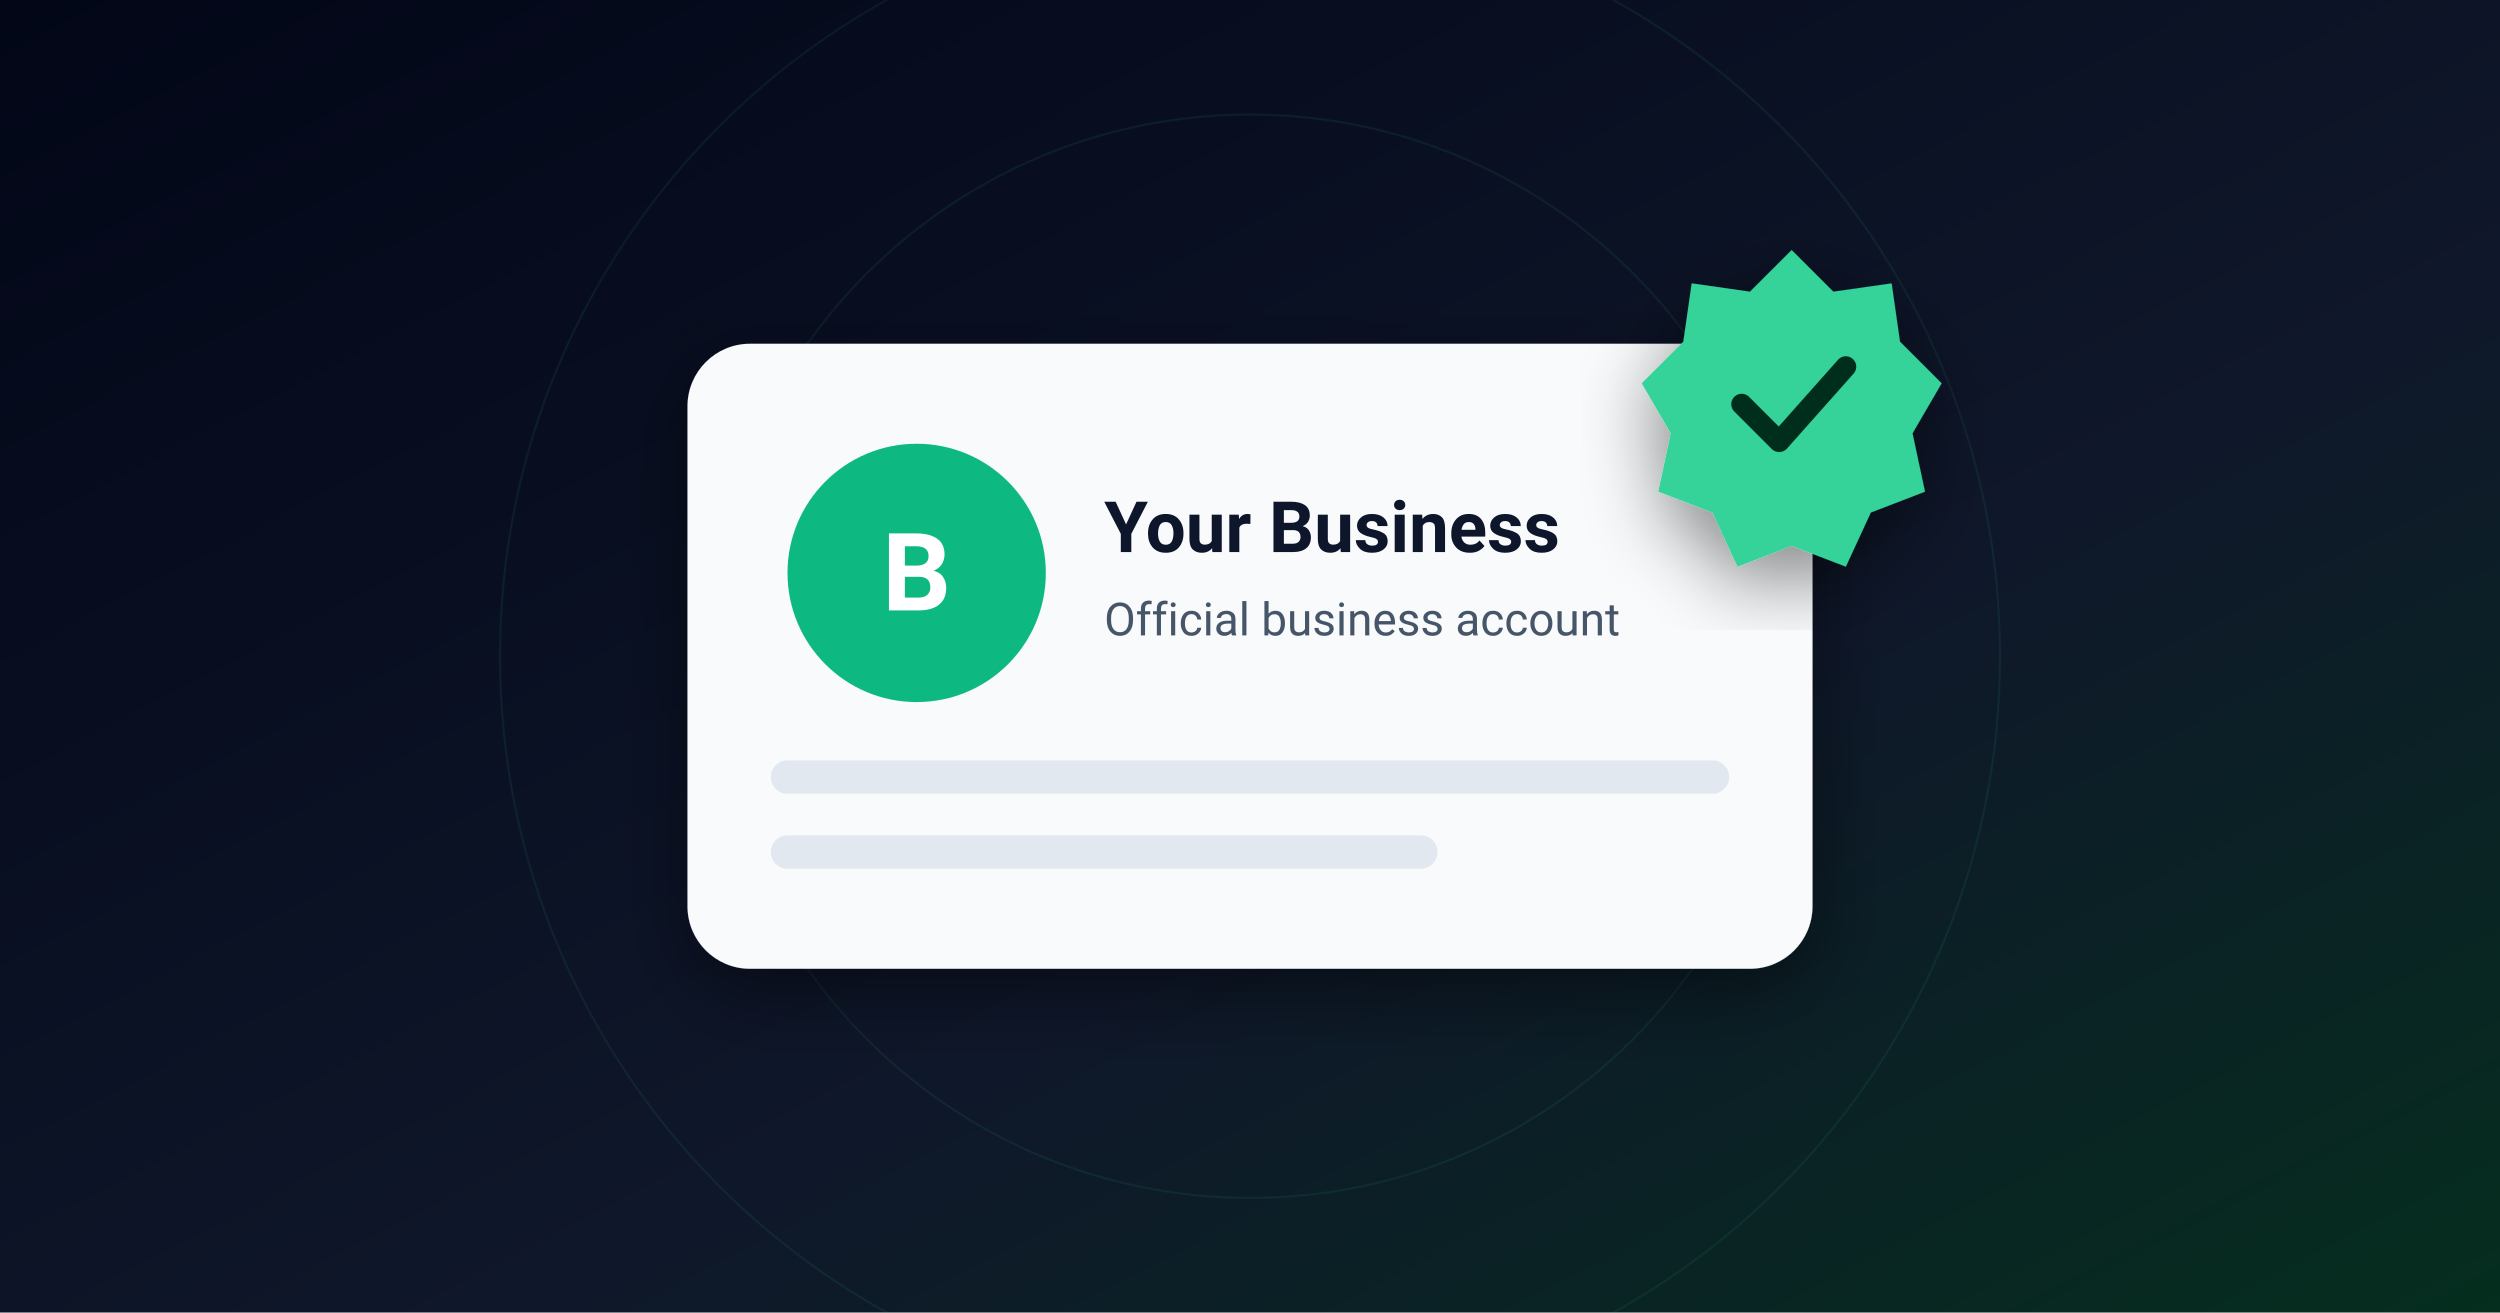
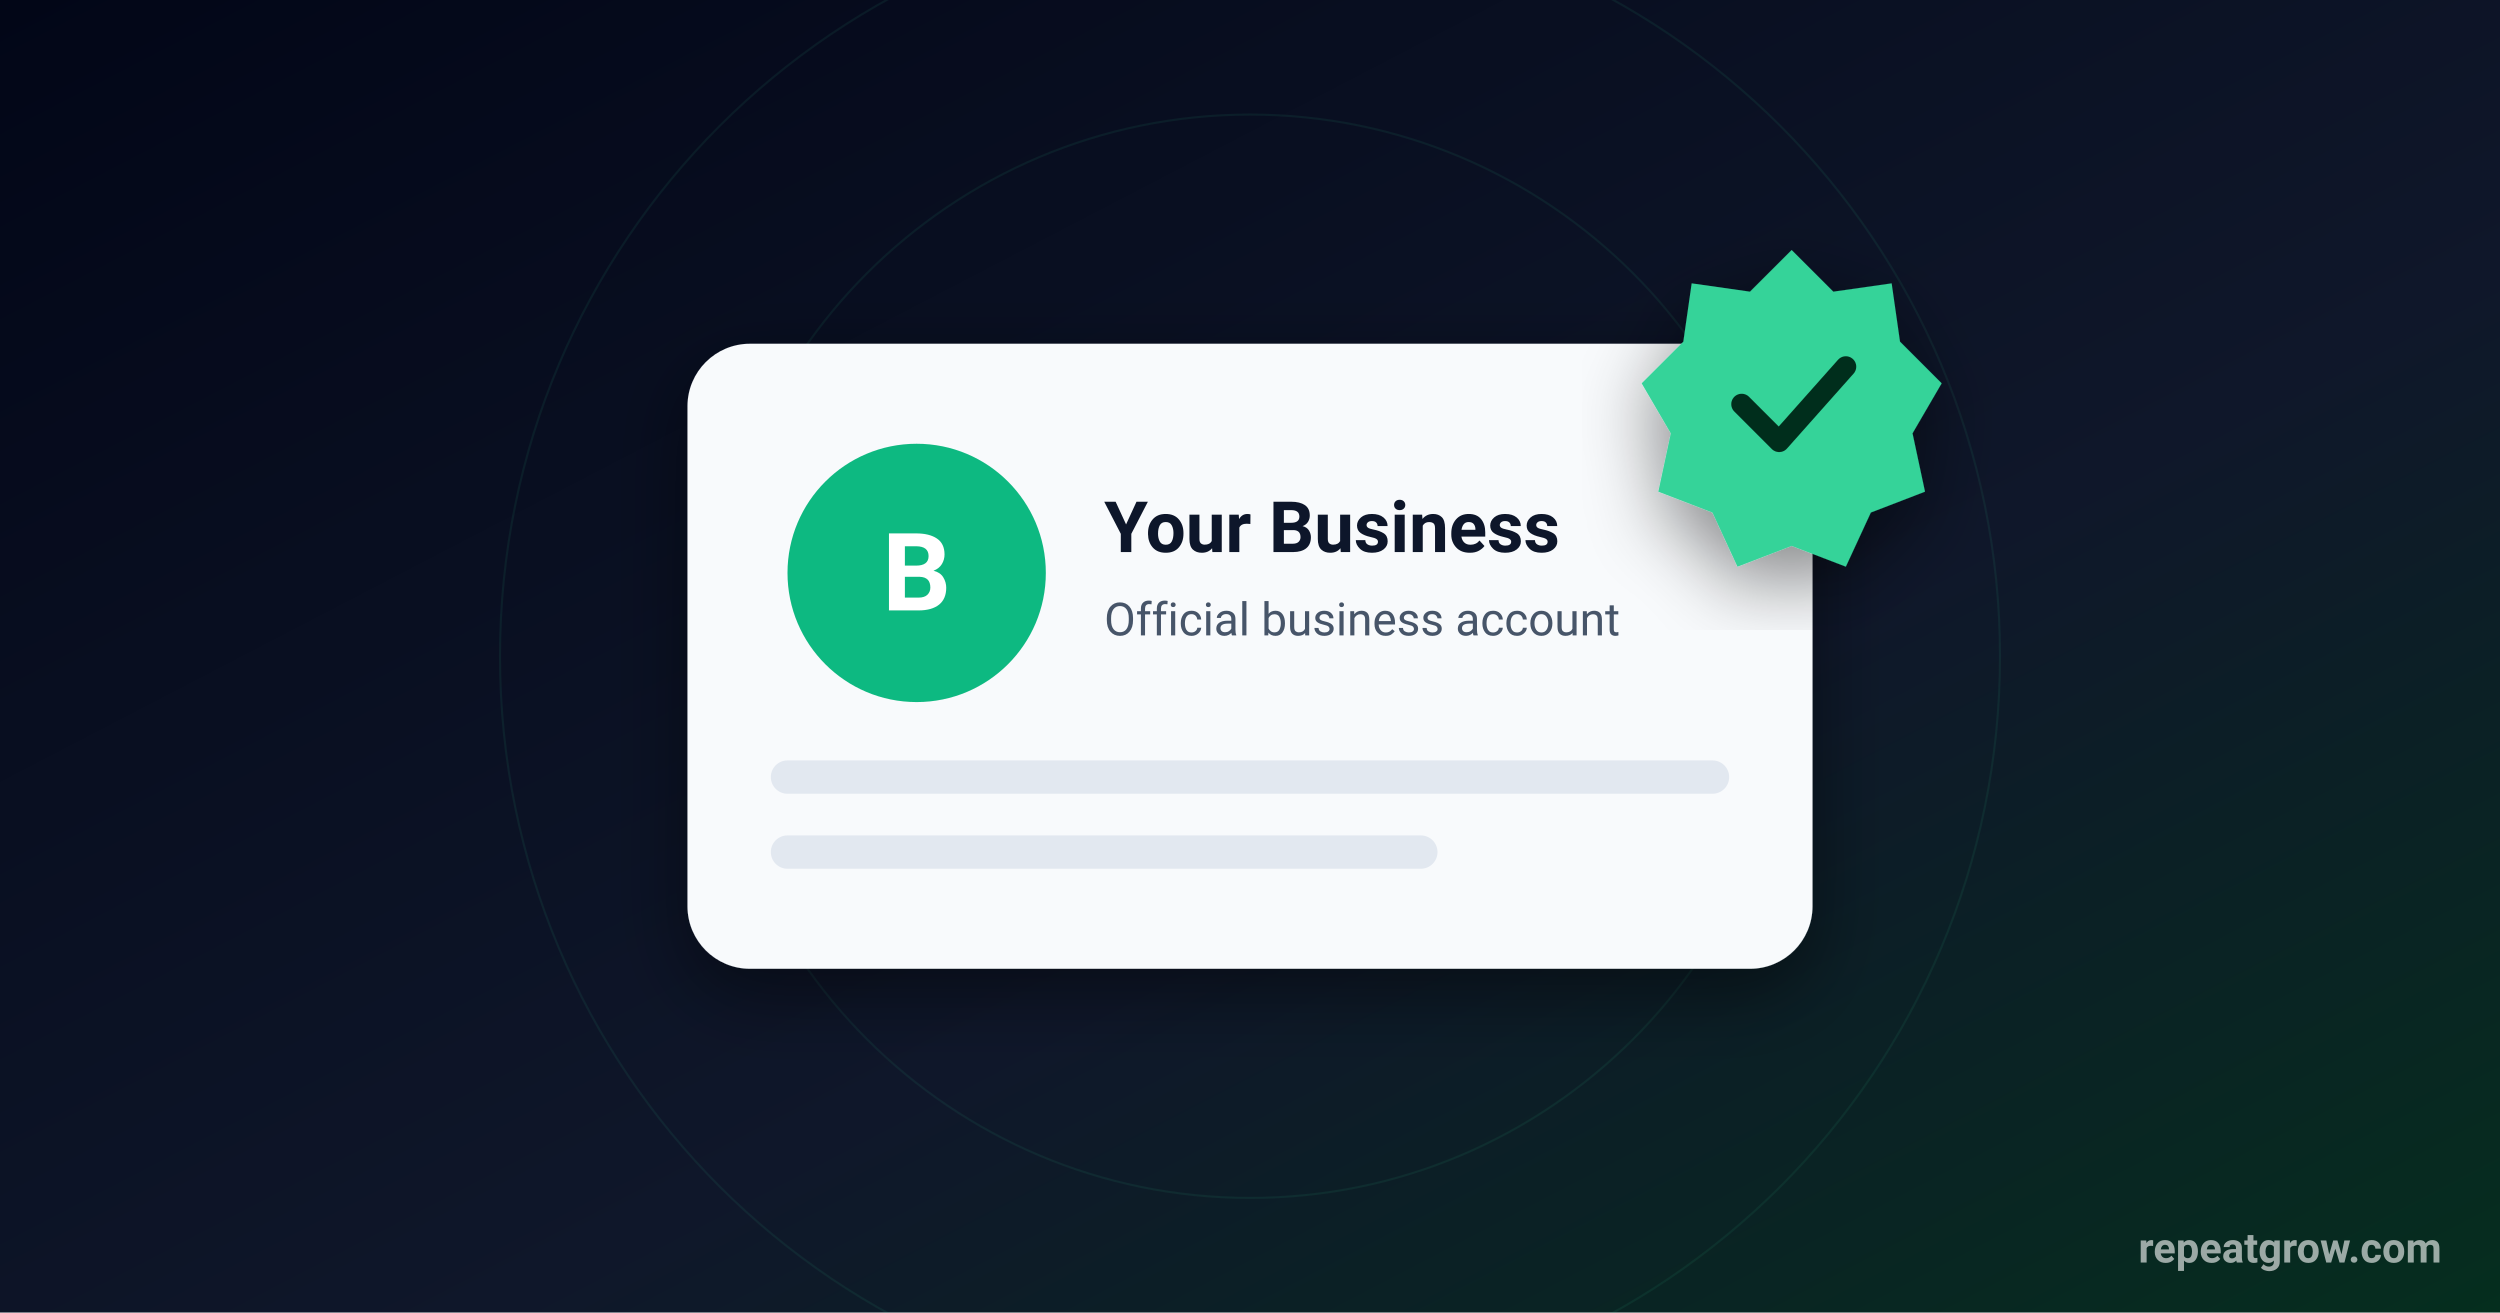
<svg xmlns="http://www.w3.org/2000/svg" viewBox="0 0 1200 630" width="1200" height="630" role="img" aria-labelledby="t">
  <defs>
    <linearGradient id="bg" x1="0" y1="0" x2="1" y2="1">
      <stop offset="0" stop-color="#020617" />
      <stop offset="0.6" stop-color="#0f172a" />
      <stop offset="1" stop-color="#052e1e" />
    </linearGradient>
    <filter id="soft" x="-20%" y="-20%" width="140%" height="140%">
      <feDropShadow dx="0" dy="12" stdDeviation="18" flood-color="#000" flood-opacity="0.45" />
    </filter>
  </defs>
  <rect width="1200" height="630" fill="url(#bg)" />
  <g opacity="0.08" stroke="#34d399" fill="none">
    <circle cx="600" cy="315" r="260" />
    <circle cx="600" cy="315" r="360" />
  </g>
  <g transform="translate(330 165)" filter="url(#soft)" font-family="Segoe UI, Roboto, Helvetica, Arial, sans-serif">
    <rect width="540" height="300" rx="30" fill="#f8fafc" />
    <circle cx="110" cy="110" r="62" fill="#10b981" />
    <text x="110" y="128" text-anchor="middle" font-size="52" font-weight="700" fill="#ffffff">B</text>
    <text x="200" y="100" font-size="34" font-weight="700" fill="#0f172a">Your Business</text>
    <text x="200" y="140" font-size="22" fill="#475569">Official business account</text>
    <rect x="40" y="200" width="460" height="16" rx="8" fill="#e2e8f0" />
    <rect x="40" y="236" width="320" height="16" rx="8" fill="#e2e8f0" />
  </g>
  <g transform="translate(860 190)" filter="url(#soft)">
    <path d="M0 -70 L20 -50 L48 -54 L52 -26 L72 -6 L58 18 L64 46 L38 56 L26 82 L0 72 L-26 82 L-38 56 L-64 46 L-58 18 L-72 -6 L-52 -26 L-48 -54 L-20 -50 Z" fill="#34d399" />
    <path d="M-24 4 L-6 22 L26 -14" stroke="#052e1e" stroke-width="10" fill="none" stroke-linecap="round" stroke-linejoin="round" />
  </g>
+   <text id="rg-brand" x="1172" y="606" text-anchor="end" font-family="Segoe UI, Roboto, Helvetica, Arial, sans-serif" font-size="20" font-weight="600" fill="#ffffff" fill-opacity="0.6">repeatgrow.com</text>
</svg>
